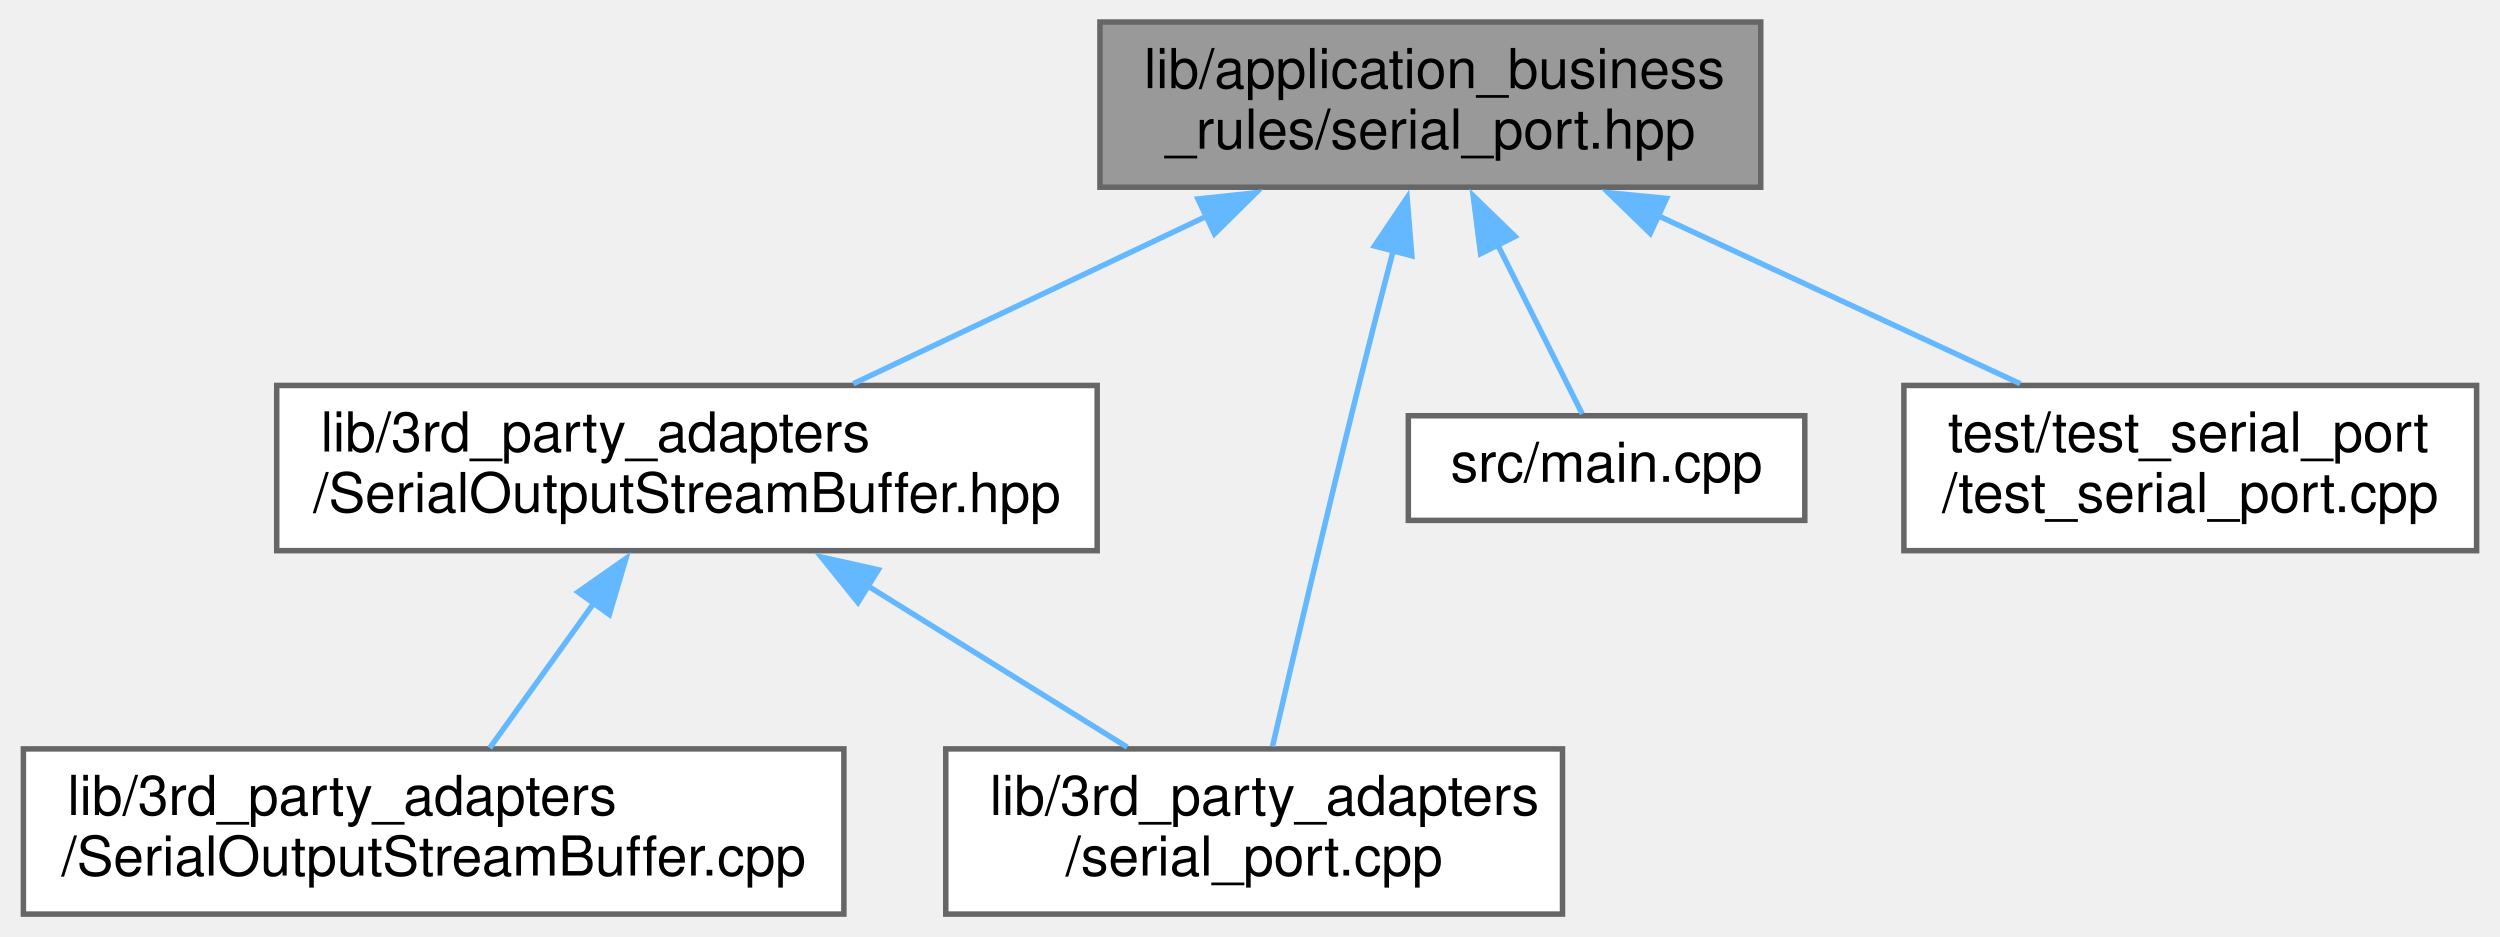
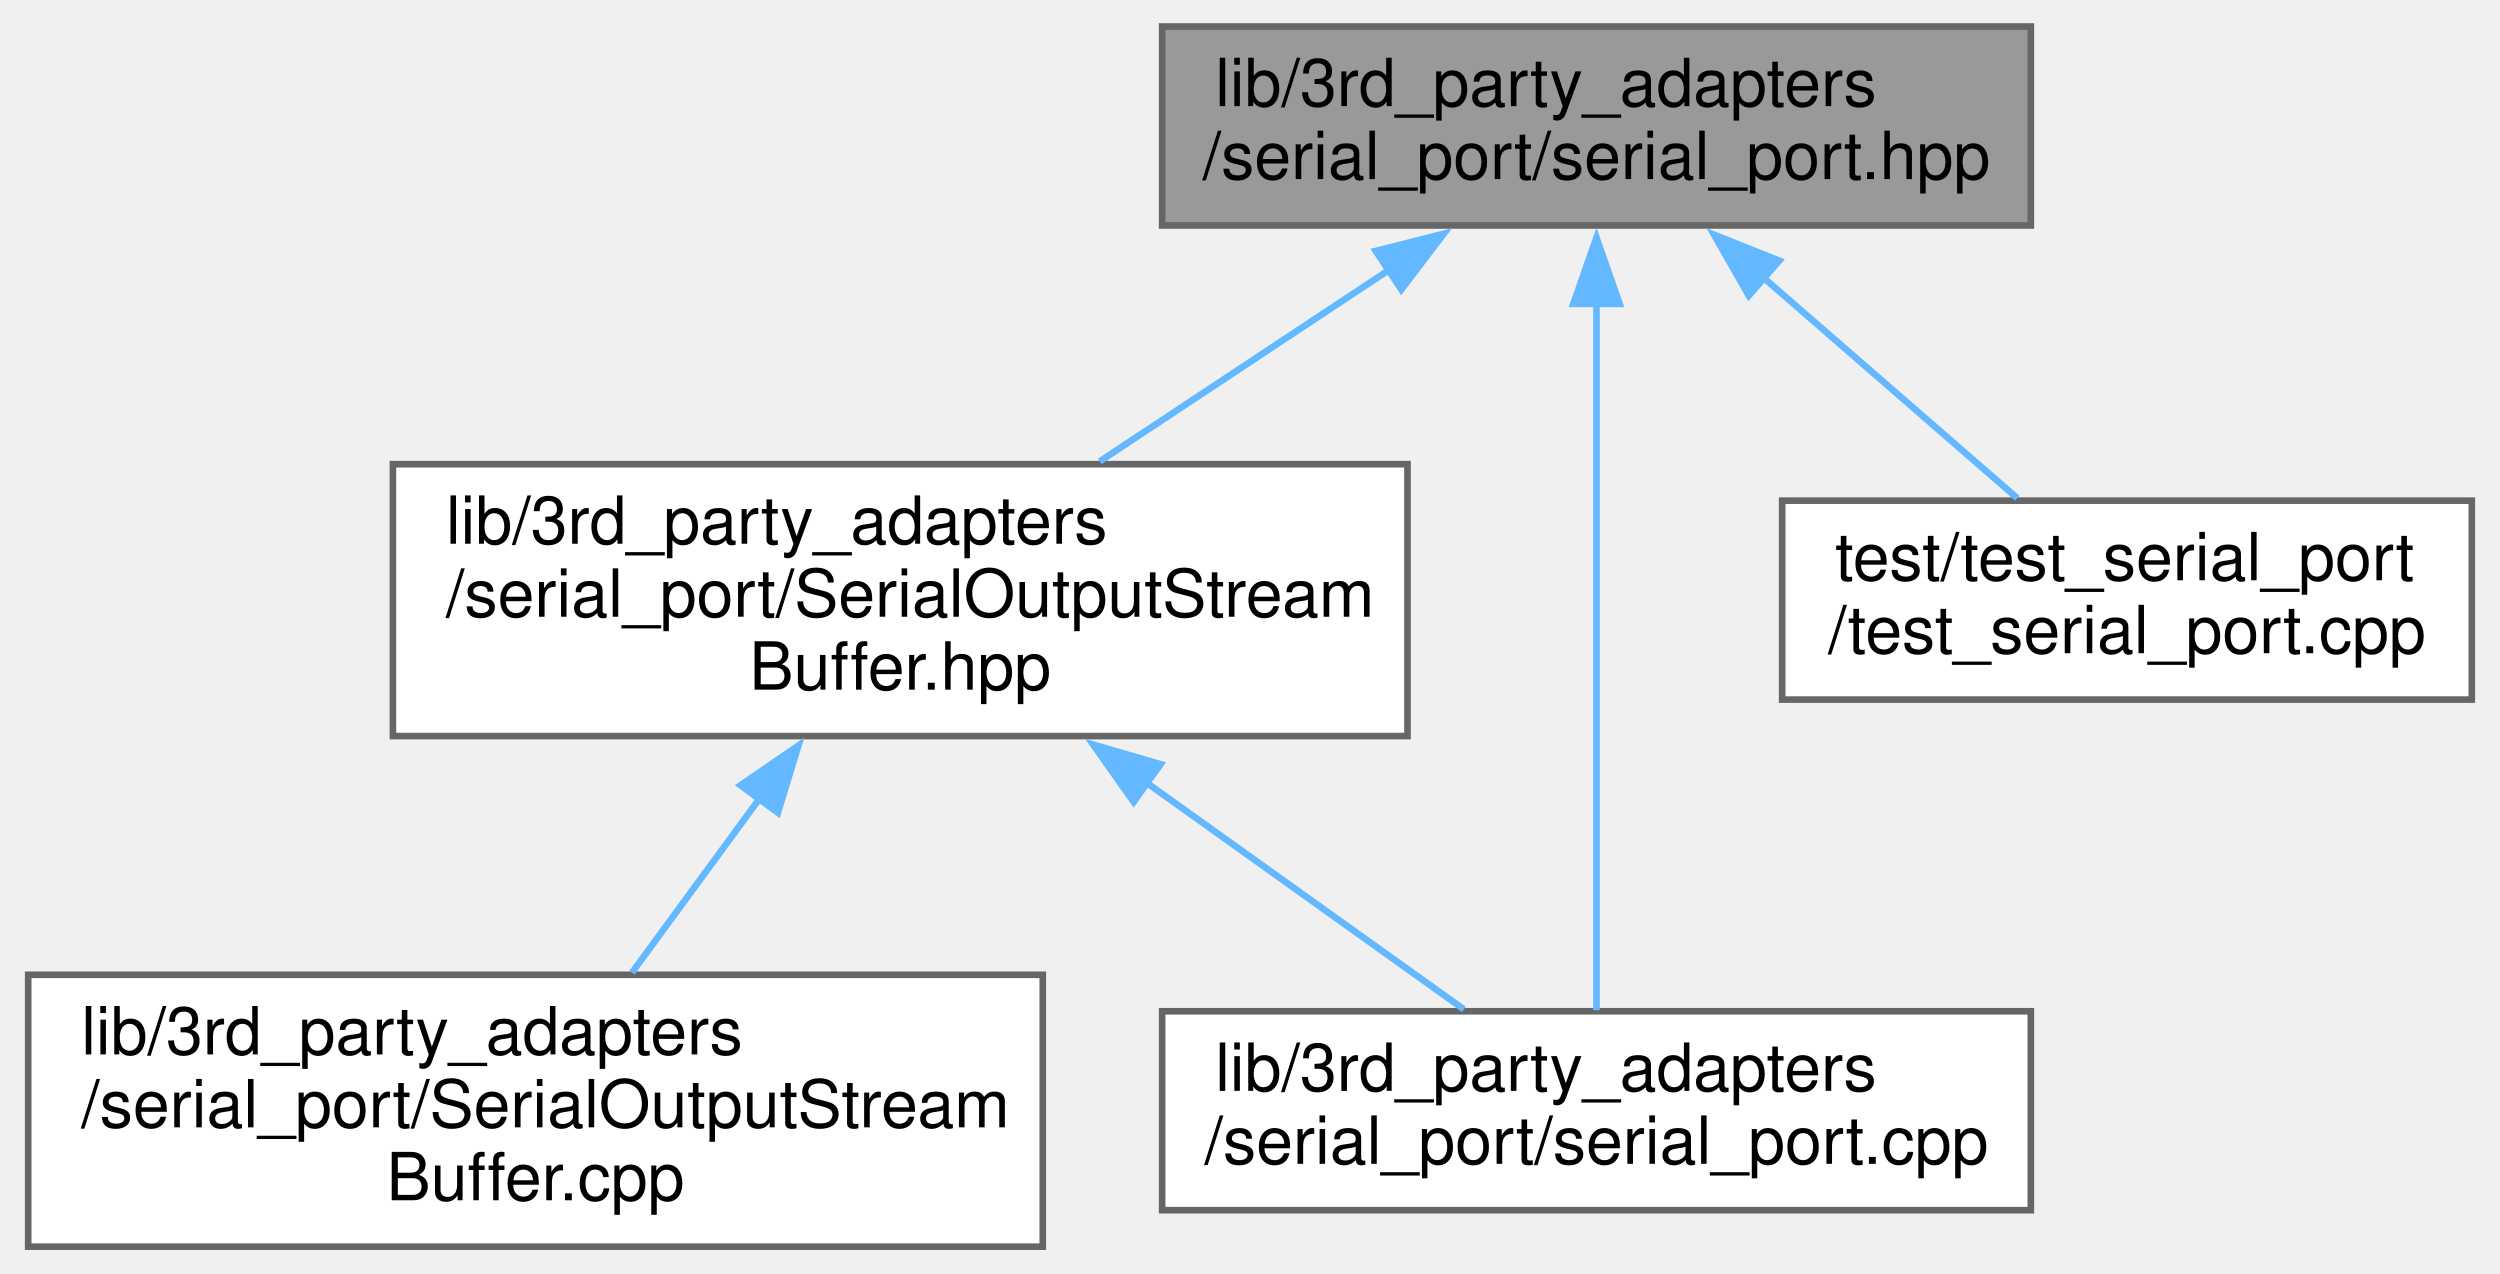
- <svg xmlns="http://www.w3.org/2000/svg" xmlns:xlink="http://www.w3.org/1999/xlink" width="454pt" height="170pt" viewBox="0.00 0.00 453.50 170.00">
-   <g id="graph0" class="graph" transform="scale(1 1) rotate(0) translate(4 166)">
+ <svg xmlns="http://www.w3.org/2000/svg" xmlns:xlink="http://www.w3.org/1999/xlink" width="377pt" height="192pt" viewBox="0.00 0.00 376.50 192.00">
+   <g id="graph0" class="graph" transform="scale(1 1) rotate(0) translate(4 188)">
    <g id="node1" class="node">
      <g id="a_node1">
-         <a xlink:title=" ">
-           <polygon fill="#999999" stroke="#666666" points="315.5,-162 195.5,-162 195.5,-132 315.5,-132 315.5,-162" />
-           <text text-anchor="start" x="203.5" y="-150" font-family="Helvetica,sans-Serif" font-size="10.00">lib/application_business</text>
-           <text text-anchor="middle" x="255.5" y="-139" font-family="Helvetica,sans-Serif" font-size="10.00">_rules/serial_port.hpp</text>
+         <a xlink:title="This files serves as hint to the PlatformIO Library Dependency Finder to find the corresponding sourc...">
+           <polygon fill="#999999" stroke="#666666" points="302,-184 171,-184 171,-154 302,-154 302,-184" />
+           <text text-anchor="start" x="179" y="-172" font-family="Helvetica,sans-Serif" font-size="10.00">lib/3rd_party_adapters</text>
+           <text text-anchor="middle" x="236.5" y="-161" font-family="Helvetica,sans-Serif" font-size="10.00">/serial_port/serial_port.hpp</text>
        </a>
      </g>
    </g>
    <g id="node2" class="node">
      <g id="a_node2">
        <a xlink:href="SerialOutputStreamBuffer_8hpp.xhtml" target="_top" xlink:title=" ">
-           <polygon fill="white" stroke="#666666" points="195,-96 46,-96 46,-66 195,-66 195,-96" />
-           <text text-anchor="start" x="54" y="-84" font-family="Helvetica,sans-Serif" font-size="10.00">lib/3rd_party_adapters</text>
-           <text text-anchor="middle" x="120.5" y="-73" font-family="Helvetica,sans-Serif" font-size="10.00">/SerialOutputStreamBuffer.hpp</text>
+           <polygon fill="white" stroke="#666666" points="208,-118 55,-118 55,-77 208,-77 208,-118" />
+           <text text-anchor="start" x="63" y="-106" font-family="Helvetica,sans-Serif" font-size="10.00">lib/3rd_party_adapters</text>
+           <text text-anchor="start" x="63" y="-95" font-family="Helvetica,sans-Serif" font-size="10.00">/serial_port/SerialOutputStream</text>
+           <text text-anchor="middle" x="131.5" y="-84" font-family="Helvetica,sans-Serif" font-size="10.00">Buffer.hpp</text>
        </a>
      </g>
    </g>
    <g id="edge1" class="edge">
-       <path fill="none" stroke="#63b8ff" d="M214.84,-126.72C194.22,-116.95 169.61,-105.28 150.7,-96.31" />
-       <polygon fill="#63b8ff" stroke="#63b8ff" points="213.3,-129.87 223.84,-130.99 216.3,-123.54 213.3,-129.87" />
+       <path fill="none" stroke="#63b8ff" d="M205.18,-147.27C191.38,-138.14 175.24,-127.45 161.59,-118.42" />
+       <polygon fill="#63b8ff" stroke="#63b8ff" points="203.21,-150.16 213.48,-152.76 207.07,-144.33 203.21,-150.16" />
    </g>
    <g id="node4" class="node">
      <g id="a_node4">
        <a xlink:href="serial__port_8cpp.xhtml" target="_top" xlink:title=" ">
-           <polygon fill="white" stroke="#666666" points="279.5,-30 167.5,-30 167.5,0 279.5,0 279.5,-30" />
-           <text text-anchor="start" x="175.5" y="-18" font-family="Helvetica,sans-Serif" font-size="10.00">lib/3rd_party_adapters</text>
-           <text text-anchor="middle" x="223.5" y="-7" font-family="Helvetica,sans-Serif" font-size="10.00">/serial_port.cpp</text>
+           <polygon fill="white" stroke="#666666" points="302,-35.5 171,-35.5 171,-5.5 302,-5.5 302,-35.5" />
+           <text text-anchor="start" x="179" y="-23.5" font-family="Helvetica,sans-Serif" font-size="10.00">lib/3rd_party_adapters</text>
+           <text text-anchor="middle" x="236.5" y="-12.5" font-family="Helvetica,sans-Serif" font-size="10.00">/serial_port/serial_port.cpp</text>
        </a>
      </g>
    </g>
    <g id="edge4" class="edge">
-       <path fill="none" stroke="#63b8ff" d="M248.76,-120.5C246.71,-112.65 244.48,-103.98 242.5,-96 236.81,-73.14 230.57,-46.52 226.84,-30.47" />
-       <polygon fill="#63b8ff" stroke="#63b8ff" points="245.36,-121.33 251.28,-130.12 252.13,-119.55 245.36,-121.33" />
+       <path fill="none" stroke="#63b8ff" d="M236.5,-142.53C236.5,-111.54 236.5,-60.33 236.5,-35.66" />
+       <polygon fill="#63b8ff" stroke="#63b8ff" points="233,-142.17 236.5,-152.17 240,-142.17 233,-142.17" />
    </g>
    <g id="node5" class="node">
      <g id="a_node5">
-         <a xlink:href="main_8cpp.xhtml" target="_top" xlink:title=" ">
-           <polygon fill="white" stroke="#666666" points="323.5,-90.5 251.5,-90.5 251.5,-71.5 323.5,-71.5 323.5,-90.5" />
-           <text text-anchor="middle" x="287.5" y="-78.5" font-family="Helvetica,sans-Serif" font-size="10.00">src/main.cpp</text>
+         <a xlink:href="test__serial__port_8cpp.xhtml" target="_top" xlink:title=" ">
+           <polygon fill="white" stroke="#666666" points="368.5,-112.5 264.5,-112.5 264.5,-82.5 368.5,-82.5 368.5,-112.5" />
+           <text text-anchor="start" x="272.5" y="-100.5" font-family="Helvetica,sans-Serif" font-size="10.00">test/test_serial_port</text>
+           <text text-anchor="middle" x="316.5" y="-89.5" font-family="Helvetica,sans-Serif" font-size="10.00">/test_serial_port.cpp</text>
        </a>
      </g>
    </g>
    <g id="edge5" class="edge">
-       <path fill="none" stroke="#63b8ff" d="M267.7,-121.6C273.1,-110.8 279.11,-98.78 283.08,-90.84" />
-       <polygon fill="#63b8ff" stroke="#63b8ff" points="264.62,-119.93 263.28,-130.44 270.88,-123.06 264.62,-119.93" />
-     </g>
-     <g id="node6" class="node">
-       <g id="a_node6">
-         <a xlink:href="test__serial__port_8cpp.xhtml" target="_top" xlink:title=" ">
-           <polygon fill="white" stroke="#666666" points="445.5,-96 341.5,-96 341.5,-66 445.5,-66 445.5,-96" />
-           <text text-anchor="start" x="349.5" y="-84" font-family="Helvetica,sans-Serif" font-size="10.00">test/test_serial_port</text>
-           <text text-anchor="middle" x="393.5" y="-73" font-family="Helvetica,sans-Serif" font-size="10.00">/test_serial_port.cpp</text>
-         </a>
-       </g>
-     </g>
-     <g id="edge6" class="edge">
-       <path fill="none" stroke="#63b8ff" d="M296.78,-126.86C317.91,-117.05 343.21,-105.32 362.63,-96.31" />
-       <polygon fill="#63b8ff" stroke="#63b8ff" points="295.44,-123.62 287.84,-131 298.39,-129.97 295.44,-123.62" />
+       <path fill="none" stroke="#63b8ff" d="M261.69,-146.12C274.17,-135.27 288.9,-122.48 299.95,-112.88" />
+       <polygon fill="#63b8ff" stroke="#63b8ff" points="259.47,-143.41 254.22,-152.61 264.06,-148.69 259.47,-143.41" />
    </g>
    <g id="node3" class="node">
      <g id="a_node3">
        <a xlink:href="SerialOutputStreamBuffer_8cpp.xhtml" target="_top" xlink:title=" ">
-           <polygon fill="white" stroke="#666666" points="149,-30 0,-30 0,0 149,0 149,-30" />
-           <text text-anchor="start" x="8" y="-18" font-family="Helvetica,sans-Serif" font-size="10.00">lib/3rd_party_adapters</text>
-           <text text-anchor="middle" x="74.5" y="-7" font-family="Helvetica,sans-Serif" font-size="10.00">/SerialOutputStreamBuffer.cpp</text>
+           <polygon fill="white" stroke="#666666" points="153,-41 0,-41 0,0 153,0 153,-41" />
+           <text text-anchor="start" x="8" y="-29" font-family="Helvetica,sans-Serif" font-size="10.00">lib/3rd_party_adapters</text>
+           <text text-anchor="start" x="8" y="-18" font-family="Helvetica,sans-Serif" font-size="10.00">/serial_port/SerialOutputStream</text>
+           <text text-anchor="middle" x="76.5" y="-7" font-family="Helvetica,sans-Serif" font-size="10.00">Buffer.cpp</text>
        </a>
      </g>
    </g>
    <g id="edge2" class="edge">
-       <path fill="none" stroke="#63b8ff" d="M103.74,-56.68C97.35,-47.79 90.27,-37.95 84.68,-30.16" />
-       <polygon fill="#63b8ff" stroke="#63b8ff" points="100.73,-58.49 109.41,-64.57 106.41,-54.4 100.73,-58.49" />
+       <path fill="none" stroke="#63b8ff" d="M110.32,-67.62C103.88,-58.83 96.95,-49.38 91.05,-41.33" />
+       <polygon fill="#63b8ff" stroke="#63b8ff" points="107.42,-69.58 116.15,-75.57 113.06,-65.44 107.42,-69.58" />
    </g>
    <g id="edge3" class="edge">
-       <path fill="none" stroke="#63b8ff" d="M153.27,-59.64C168.63,-50.09 186.56,-38.95 200.46,-30.31" />
-       <polygon fill="#63b8ff" stroke="#63b8ff" points="151.55,-56.59 144.9,-64.84 155.24,-62.53 151.55,-56.59" />
+       <path fill="none" stroke="#63b8ff" d="M168.56,-70.03C184.7,-58.5 202.97,-45.45 216.5,-35.79" />
+       <polygon fill="#63b8ff" stroke="#63b8ff" points="166.7,-67.06 160.59,-75.72 170.77,-72.75 166.7,-67.06" />
    </g>
  </g>
</svg>
